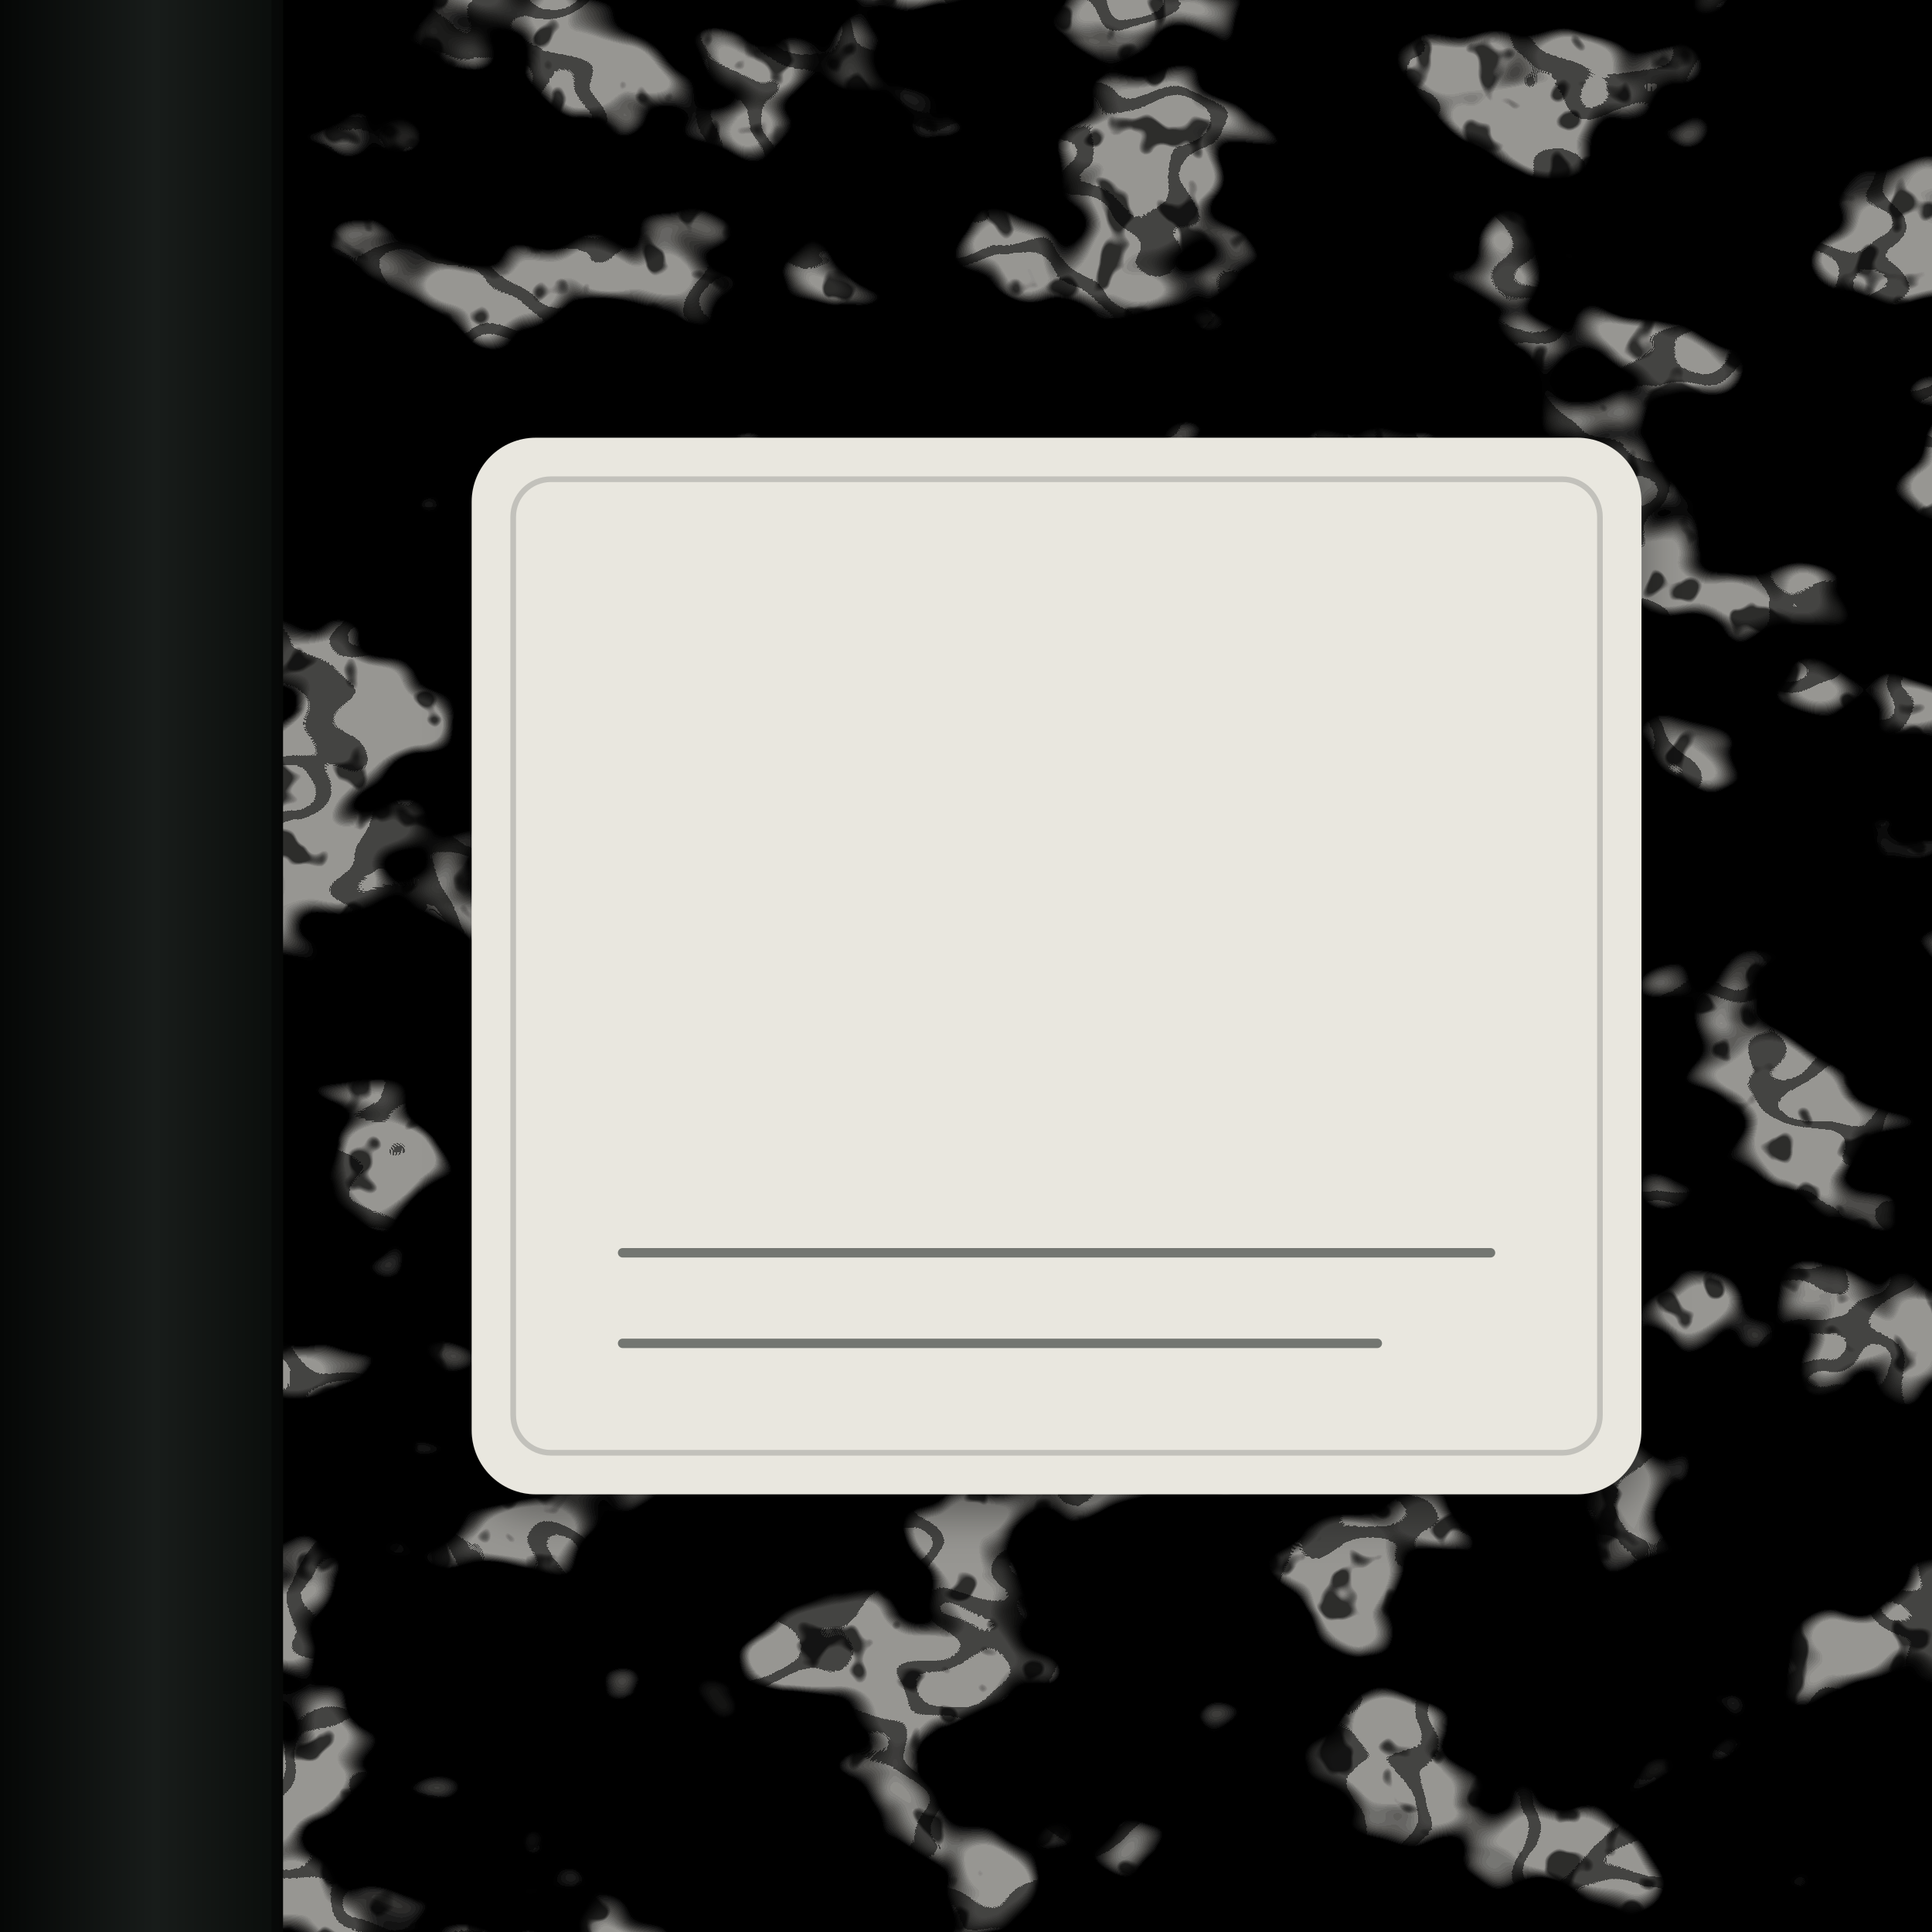
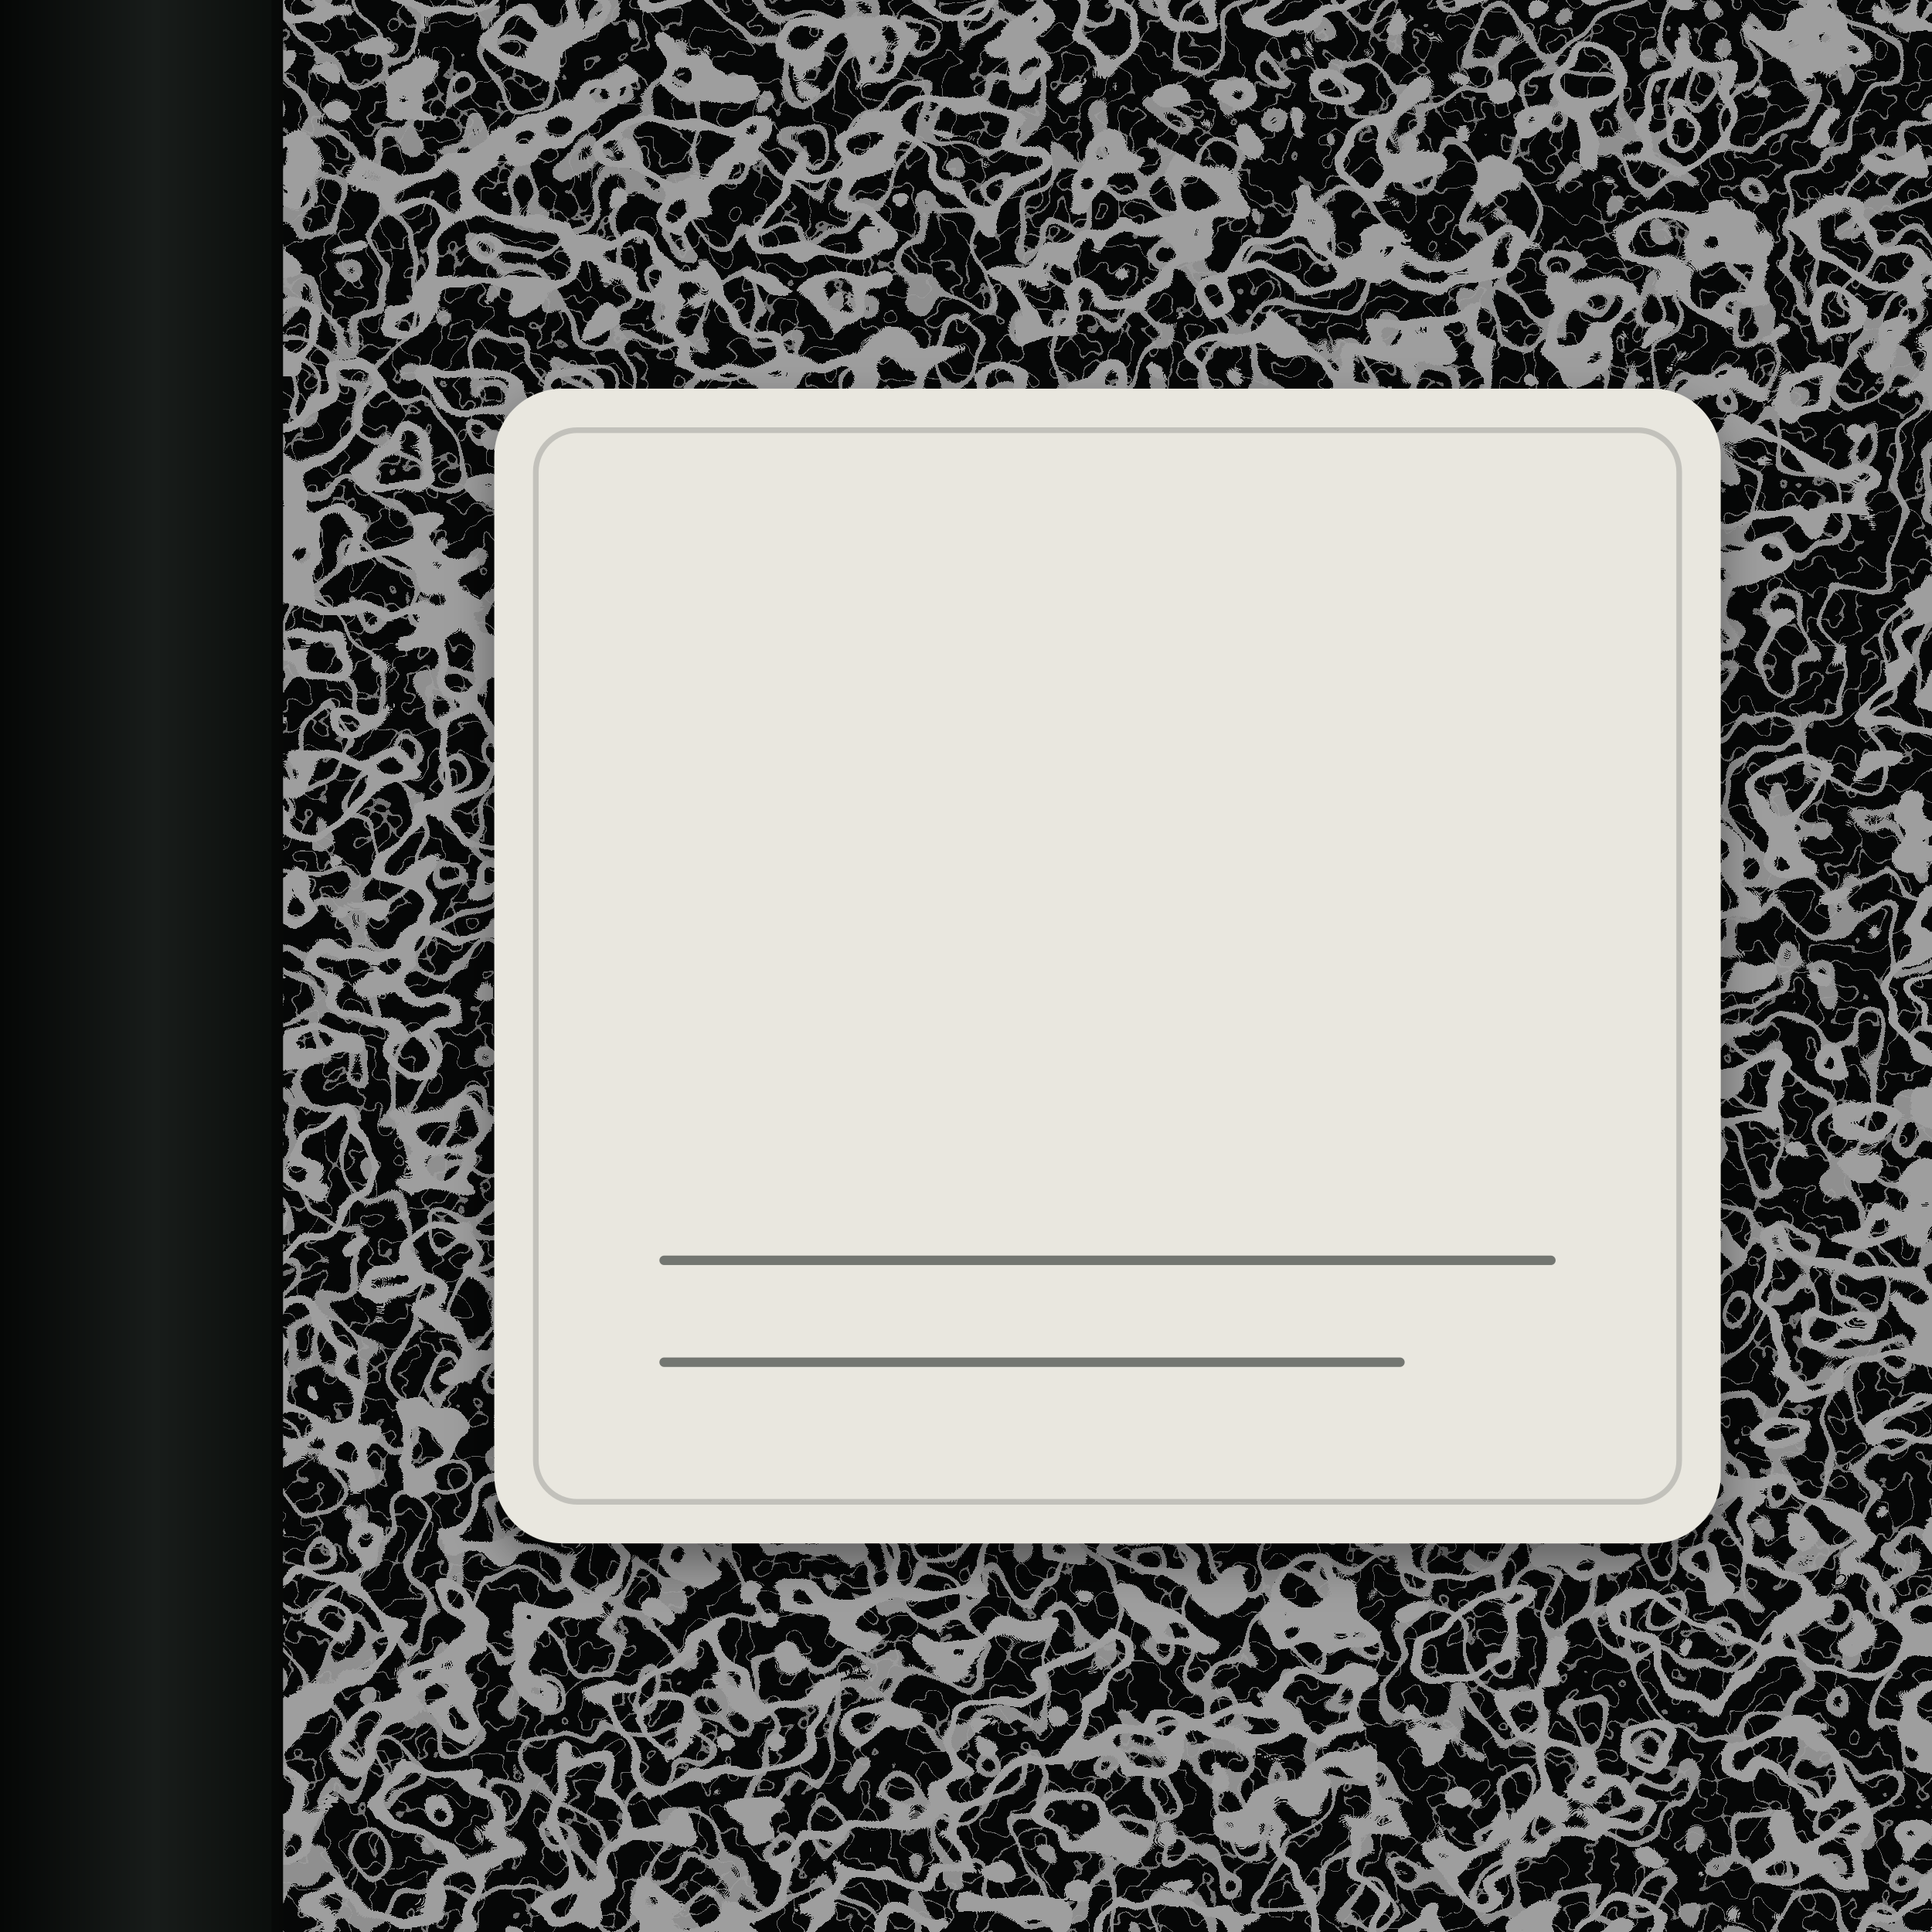
<svg xmlns="http://www.w3.org/2000/svg" width="1024" height="1024" viewBox="0 0 1024 1024">
  <defs>
-     <filter id="blobs" x="0" y="0" width="100%" height="100%" color-interpolation-filters="sRGB">
-       <feTurbulence type="fractalNoise" baseFrequency="0.009 0.012" numOctaves="3" seed="11" result="n" />
-       <feColorMatrix in="n" type="matrix" values="0 0 0 0 0  0 0 0 0 0  0 0 0 0 0  0 0 0 14 -5.0" />
-     </filter>
-     <filter id="ribbons" x="0" y="0" width="100%" height="100%" color-interpolation-filters="sRGB">
-       <feTurbulence type="fractalNoise" baseFrequency="0.016 0.022" numOctaves="2" seed="5" result="n" />
-       <feColorMatrix in="n" type="matrix" values="0 0 0 0 0  0 0 0 0 0  0 0 0 0 0  1 0 0 0 0" />
+     <filter id="worms" x="0" y="0" width="100%" height="100%" color-interpolation-filters="sRGB">
+       <feTurbulence type="fractalNoise" baseFrequency="0.015 0.018" numOctaves="3" seed="8" result="n" />
+       <feColorMatrix in="n" type="matrix" values="0 0 0 0 1  0 0 0 0 1  0 0 0 0 1  1 0 0 0 0" />
      <feComponentTransfer>
-         <feFuncA type="discrete" tableValues="0 0 0 0 0 0 0 0 1 1 0 0 0 0 0 0 0 0 0 0" />
+         <feFuncA type="discrete" tableValues="0 0 0 0 0 0 0 0 0 0 0 1 1 1 0 0 0 0 0 0 0 0 1 1 1 0 0 0 0 0 0 1 1 0 0 0 0 0 0 0" />
      </feComponentTransfer>
    </filter>
-     <filter id="specks" x="0" y="0" width="100%" height="100%" color-interpolation-filters="sRGB">
-       <feTurbulence type="fractalNoise" baseFrequency="0.05" numOctaves="2" seed="23" result="n" />
-       <feColorMatrix in="n" type="matrix" values="0 0 0 0 0  0 0 0 0 0  0 0 0 0 0  0 0 0 12 -7.4" />
+     <filter id="worms2" x="0" y="0" width="100%" height="100%" color-interpolation-filters="sRGB">
+       <feTurbulence type="fractalNoise" baseFrequency="0.027 0.024" numOctaves="2" seed="31" result="n" />
+       <feColorMatrix in="n" type="matrix" values="0 0 0 0 1  0 0 0 0 1  0 0 0 0 1  1 0 0 0 0" />
+       <feComponentTransfer>
+         <feFuncA type="discrete" tableValues="0 0 0 0 0 0 0 0 0 0 0 0 0 0 0 0 0 1 1 0 0 0 0 0 0 0 0 1 1 0 0 0 0 0 0 0 0 0 0 0" />
+       </feComponentTransfer>
+     </filter>
+     <filter id="dots" x="0" y="0" width="100%" height="100%" color-interpolation-filters="sRGB">
+       <feTurbulence type="fractalNoise" baseFrequency="0.07" numOctaves="2" seed="5" result="n" />
+       <feColorMatrix in="n" type="matrix" values="0 0 0 0 1  0 0 0 0 1  0 0 0 0 1  1 0 0 0 0" />
+       <feComponentTransfer>
+         <feFuncA type="discrete" tableValues="0 0 0 0 0 0 0 0 0 0 0 0 0 0 0 0 0 0 0 0 0 1 0 0 0 0 0 0 0 0 0 0 0 0 0 0 0 0 0 0" />
+       </feComponentTransfer>
    </filter>
    <linearGradient id="spine" x1="0" x2="1">
      <stop offset="0" stop-color="#050706" />
      <stop offset="0.55" stop-color="#181c1a" />
      <stop offset="1" stop-color="#0a0d0b" />
    </linearGradient>
    <filter id="lsh" x="-10%" y="-10%" width="120%" height="125%">
      <feDropShadow dx="0" dy="10" stdDeviation="12" flood-color="#000" flood-opacity="0.4" />
    </filter>
  </defs>
-   <rect width="1024" height="1024" fill="#f4f2ec" />
-   <rect width="1024" height="1024" fill="#101311" filter="url(#blobs)" />
-   <rect width="1024" height="1024" fill="#f4f2ec" filter="url(#ribbons)" opacity="0.55" />
-   <rect width="1024" height="1024" fill="#101311" filter="url(#specks)" opacity="0.7" />
+   <rect width="1024" height="1024" fill="#0a0c0b" />
+   <rect width="1024" height="1024" fill="#f4f2ec" filter="url(#worms)" />
+   <rect width="1024" height="1024" fill="#f4f2ec" filter="url(#worms2)" opacity="0.9" />
+   <rect width="1024" height="1024" fill="#f4f2ec" filter="url(#dots)" opacity="0.7" />
  <rect width="1024" height="1024" fill="#000" opacity="0.38" />
  <rect width="150" height="1024" fill="url(#spine)" />
  <rect x="144" width="6" height="1024" fill="#000" opacity="0.35" />
  <g filter="url(#lsh)">
-     <rect x="250" y="232" width="620" height="560" rx="34" fill="#e9e7df" />
+     <rect x="262" y="206" width="650" height="612" rx="36" fill="#e9e7df" />
  </g>
-   <rect x="272" y="254" width="576" height="516" rx="20" fill="none" stroke="#131b17" stroke-opacity="0.18" stroke-width="3" />
-   <line x1="330" y1="664" x2="790" y2="664" stroke="#131b17" stroke-opacity="0.55" stroke-width="5" stroke-linecap="round" />
-   <line x1="330" y1="712" x2="730" y2="712" stroke="#131b17" stroke-opacity="0.55" stroke-width="5" stroke-linecap="round" />
+   <rect x="284" y="228" width="606" height="568" rx="22" fill="none" stroke="#131b17" stroke-opacity="0.18" stroke-width="3" />
+   <line x1="352" y1="668" x2="822" y2="668" stroke="#131b17" stroke-opacity="0.55" stroke-width="5" stroke-linecap="round" />
+   <line x1="352" y1="722" x2="742" y2="722" stroke="#131b17" stroke-opacity="0.55" stroke-width="5" stroke-linecap="round" />
</svg>
